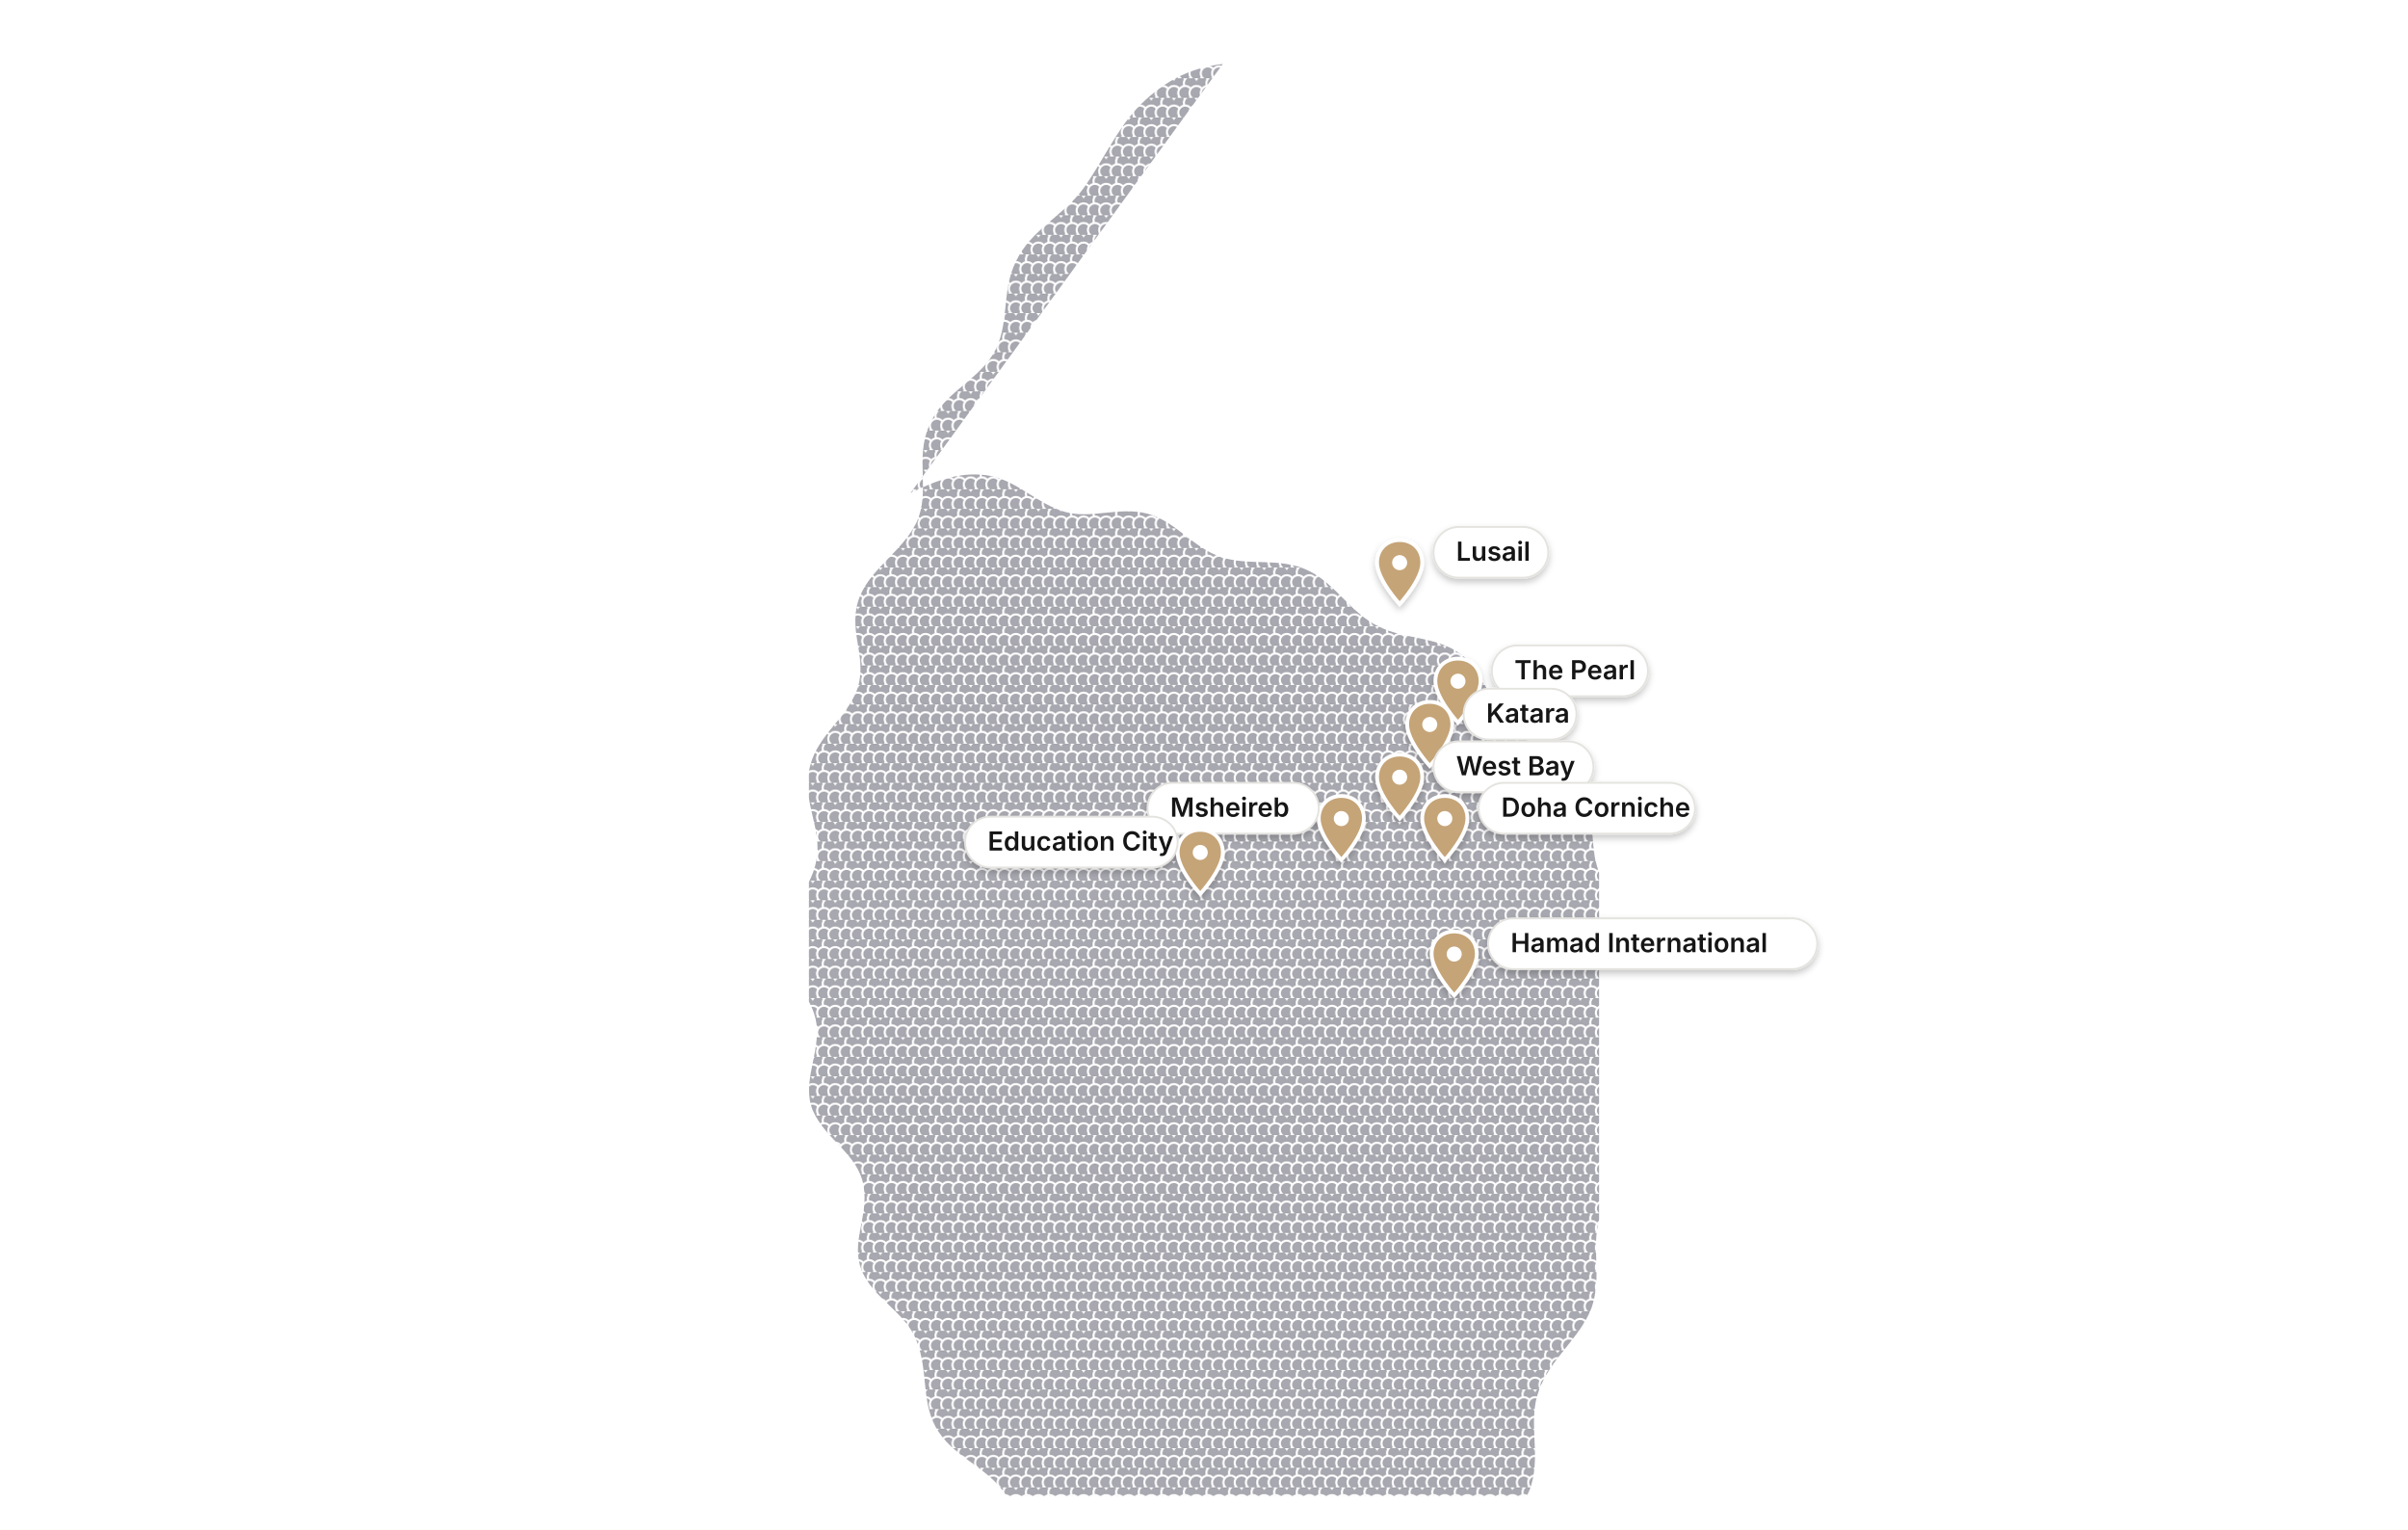
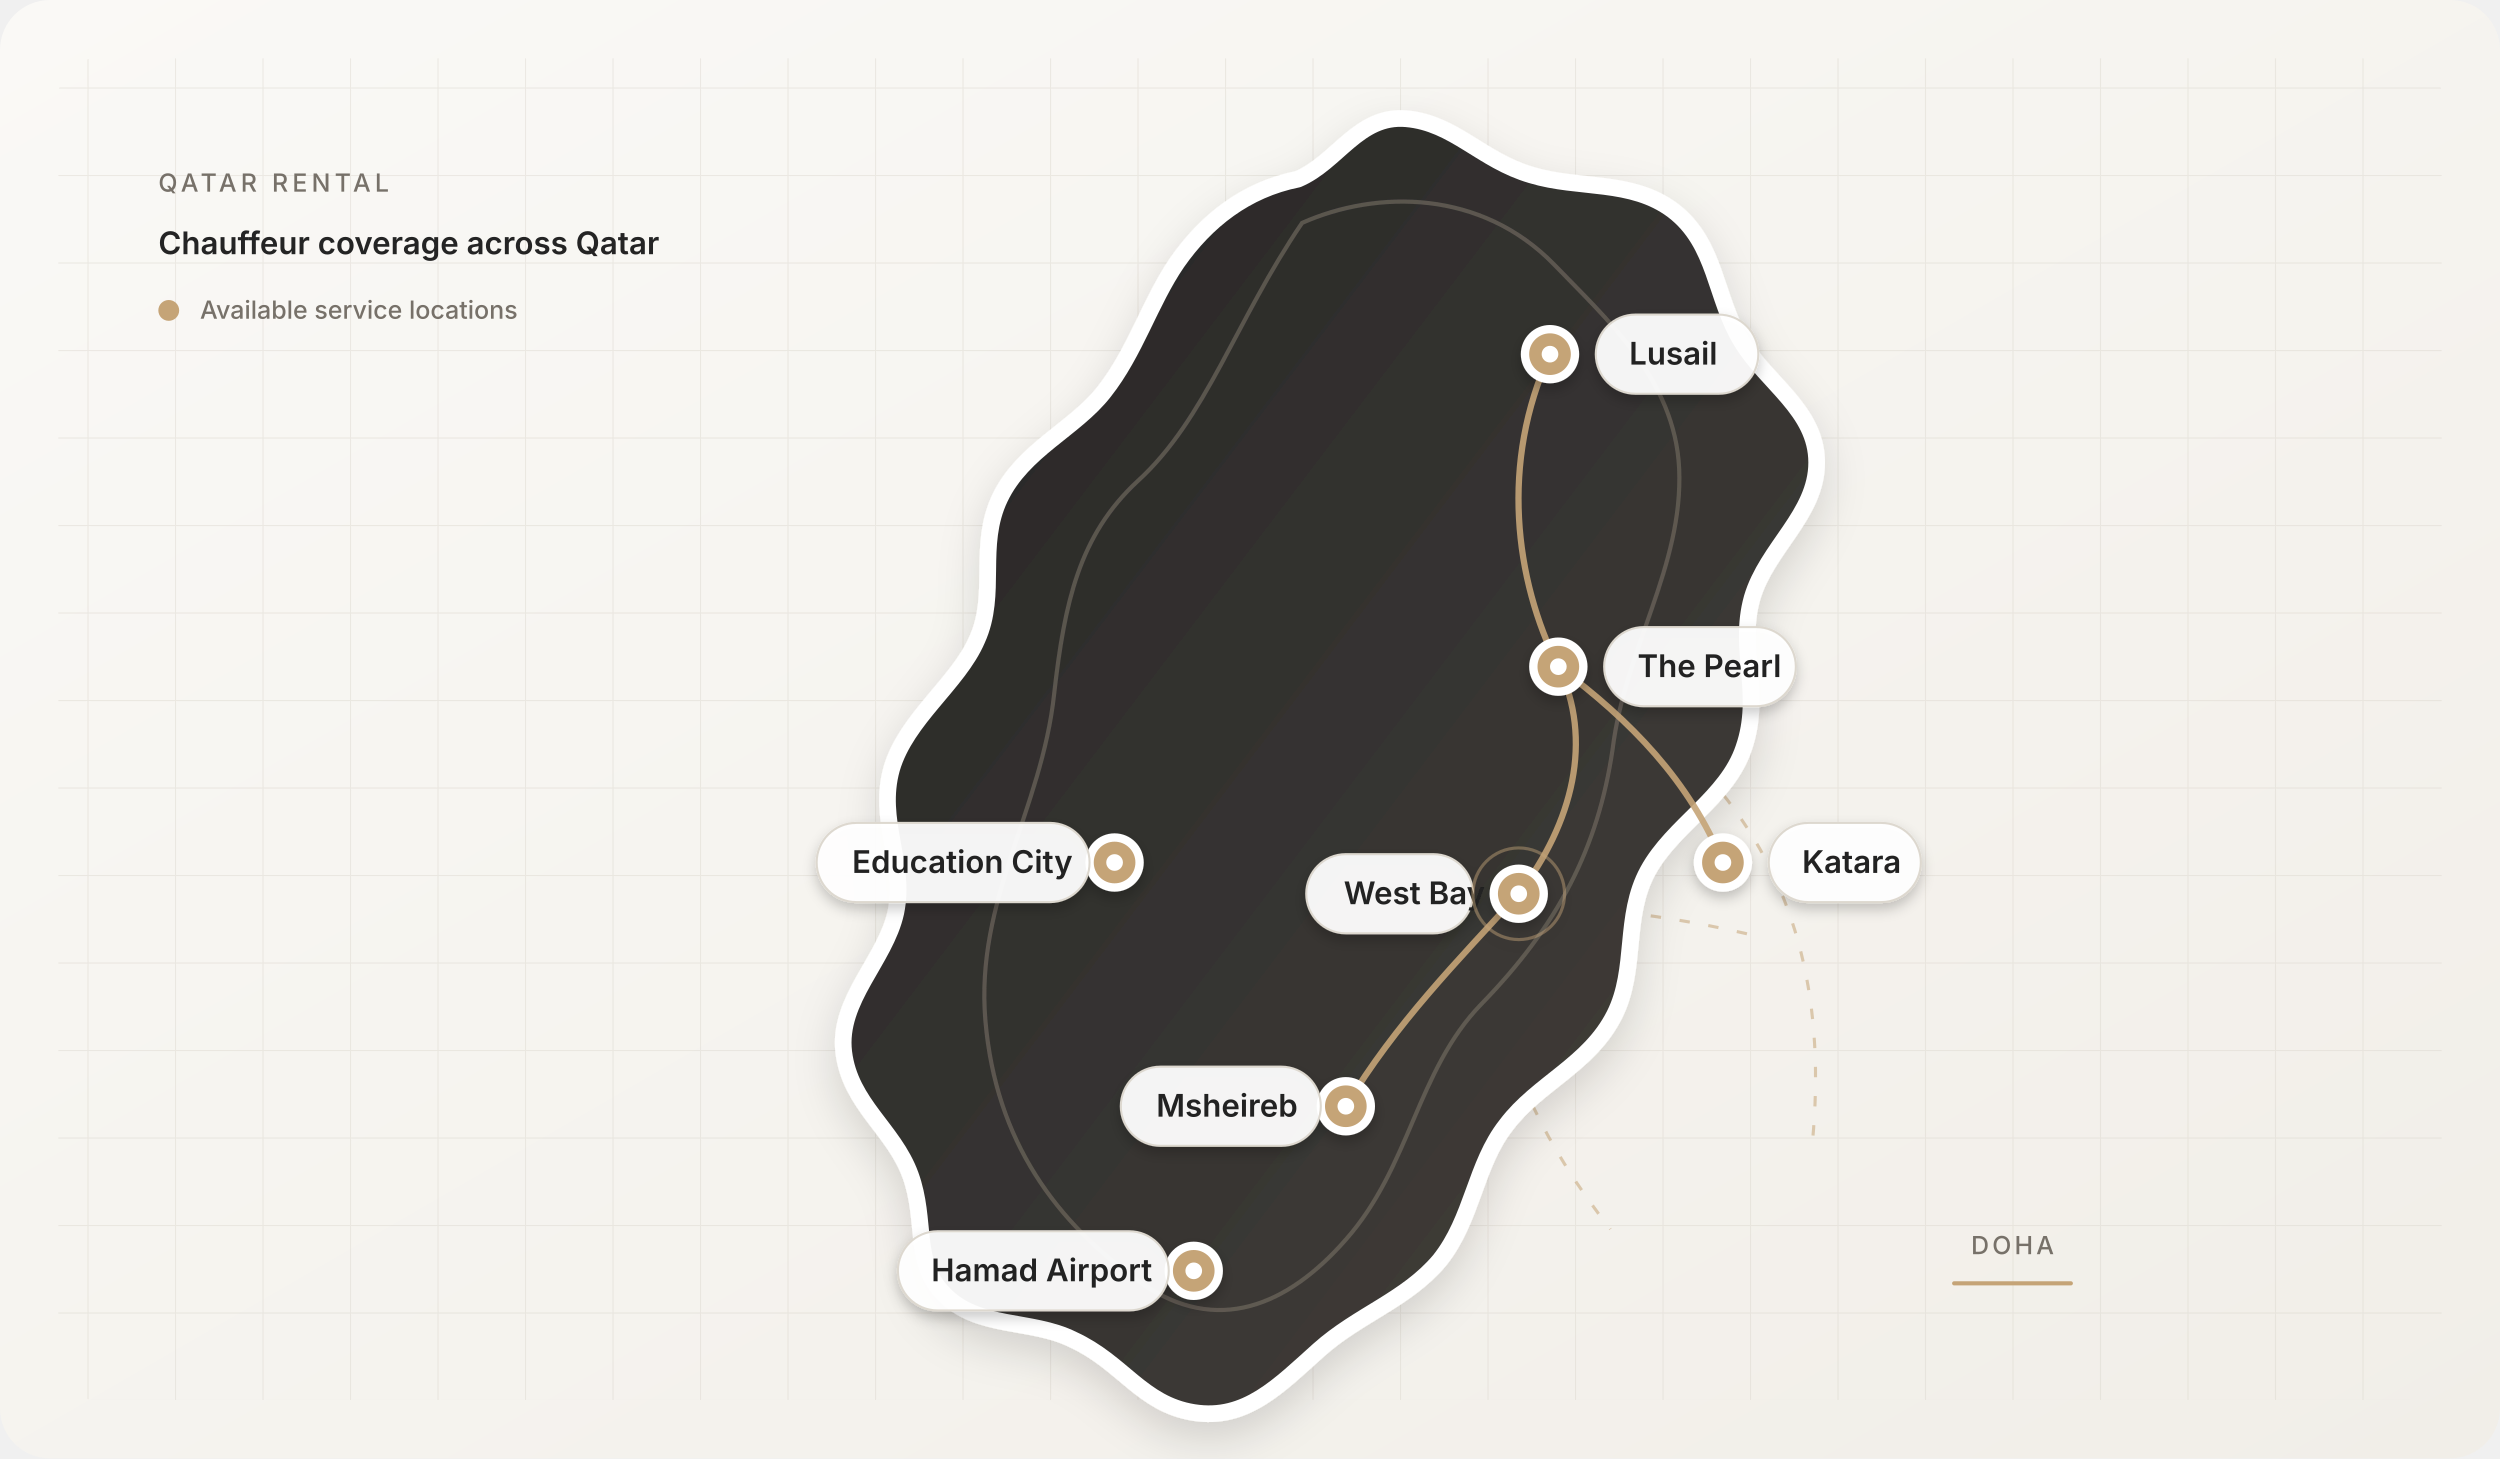
- <svg xmlns="http://www.w3.org/2000/svg" viewBox="0 0 1280 813" role="img" aria-labelledby="title desc">
-   <rect width="1280" height="813" fill="#fff" />
+ <svg xmlns="http://www.w3.org/2000/svg" viewBox="0 0 1200 700" role="img" aria-labelledby="title desc">
  <defs>
-     <pattern id="honeycomb" width="12" height="10.4" patternUnits="userSpaceOnUse">
-       <circle cx="3" cy="2.6" r="3.7" fill="#a8a8b0" stroke="#fff" stroke-width="1.1" />
-       <circle cx="9" cy="2.6" r="3.7" fill="#a8a8b0" stroke="#fff" stroke-width="1.1" />
-       <circle cx="0" cy="7.8" r="3.7" fill="#a8a8b0" stroke="#fff" stroke-width="1.1" />
-       <circle cx="6" cy="7.8" r="3.7" fill="#a8a8b0" stroke="#fff" stroke-width="1.1" />
-       <circle cx="12" cy="7.8" r="3.7" fill="#a8a8b0" stroke="#fff" stroke-width="1.1" />
+     <linearGradient id="background" x1="0" y1="0" x2="1" y2="1">
+       <stop offset="0" stop-color="#faf9f6" />
+       <stop offset="1" stop-color="#f1eee8" />
+     </linearGradient>
+     <linearGradient id="qatarFill" x1="0" y1="0" x2="1" y2="1">
+       <stop offset="0" stop-color="#252525" />
+       <stop offset="1" stop-color="#45413c" />
+     </linearGradient>
+     <filter id="shadow" x="-30%" y="-30%" width="160%" height="170%">
+       <feDropShadow dx="0" dy="8" stdDeviation="10" flood-color="#151515" flood-opacity=".14" />
+     </filter>
+     <filter id="pinShadow" x="-50%" y="-50%" width="200%" height="200%">
+       <feDropShadow dx="0" dy="3" stdDeviation="3" flood-color="#151515" flood-opacity=".22" />
+     </filter>
+     <pattern id="grid" width="42" height="42" patternUnits="userSpaceOnUse">
+       <path d="M42 0H0V42" fill="none" stroke="#d9d4ca" stroke-width="1" opacity=".42" />
    </pattern>
-     <clipPath id="qatar-shape">
-       <path d="M650 34c-18 2-33 10-46 24-11 12-18 28-28 42-11 15-28 22-36 39-8 16-3 34-12 49-9 15-27 21-34 38-8 18 1 35-7 52-8 16-26 25-31 42-5 17 6 31-1 48-7 16-22 24-25 42-3 18 7 30 4 47-3 17-18 28-17 46 1 16 15 26 17 41 2 16-8 31-2 46 7 16 24 23 27 40 3 16-7 30-1 45 6 15 23 22 29 37 7 17 2 34 12 49 10 15 29 20 37 36 8 16 3 32 14 45 11 13 28 18 39 30 12 12 15 29 29 37 14 8 29 2 44 8 15 6 22 21 38 25 15 4 29-3 40-13 14-12 22-28 28-45 7-19 4-39 14-55 9-15 27-23 32-40 5-17-2-34 4-50 6-17 22-28 28-44 6-17-1-34 5-50 6-16 21-26 24-43 3-17-5-31-5-47 0-17 9-32 6-48-3-17-19-25-25-41-7-15-2-32-10-47-8-14-24-20-36-31-13-12-15-30-28-40-13-10-30-8-44-15-15-7-23-23-38-30-15-7-31-2-46-7-15-5-24-19-39-23-15-4-30 3-44-1-14-4-25-16-39-19-15-3-29 2-43 9Z" />
-     </clipPath>
-     <filter id="pin-shadow" x="-30%" y="-30%" width="160%" height="170%">
-       <feDropShadow dx="0" dy="2" stdDeviation="2" flood-color="#151515" flood-opacity=".22" />
-     </filter>
-     <g id="pin">
-       <path d="M0-15c-7 0-12 5-12 12 0 9 12 22 12 22S12 6 12-3C12-10 7-15 0-15Z" fill="#c5a477" stroke="#fff" stroke-width="2" />
-       <circle cx="0" cy="-3" r="4" fill="#fff" />
+     <g id="locationPin">
+       <circle r="12" fill="#c5a477" stroke="#fff" stroke-width="4" />
+       <circle r="4" fill="#fff" />
    </g>
    <style>
-       .location-label { font: 600 14px Inter, Arial, sans-serif; fill: #151515; }
-       .label-bg { fill: #fff; stroke: #e4e3df; stroke-width: 1; }
+       .label { font: 600 15px Inter, Arial, sans-serif; fill: #242424; }
+       .small-label { font: 500 12px Inter, Arial, sans-serif; fill: #777169; }
+       .label-box { fill: rgba(255,255,255,.94); stroke: #ddd8cf; stroke-width: 1; }
    </style>
  </defs>
-   <g clip-path="url(#qatar-shape)">
-     <rect x="430" y="20" width="420" height="775" fill="url(#honeycomb)" />
+   <rect width="1200" height="700" rx="24" fill="url(#background)" />
+   <rect x="28" y="28" width="1144" height="644" rx="18" fill="url(#grid)" />
+   <g opacity=".55" fill="none" stroke="#c5a477" stroke-width="1.5" stroke-dasharray="5 9">
+     <path d="M690 140C740 220 750 300 728 365C704 438 710 510 773 590" />
+     <path d="M650 250C722 278 778 319 826 380C864 427 876 483 870 548" />
+     <path d="M585 458C670 431 752 427 846 450" />
  </g>
-   <g filter="url(#pin-shadow)">
-     <g transform="translate(744 302)">
-       <use href="#pin" />
-       <rect class="label-bg" x="18" y="-22" width="61" height="27" rx="13.5" />
-       <text class="location-label" x="30" y="-4">Lusail</text>
+   <g filter="url(#shadow)">
+     <path d="M623 86       C598 91 579 106 565 126       C552 145 545 169 530 188       C516 206 491 216 480 239       C469 262 479 285 469 307       C460 328 435 345 428 369       C421 394 435 414 430 438       C425 461 402 480 405 505       C408 530 429 542 437 564       C445 586 438 606 453 621       C469 638 495 633 515 643       C539 654 548 674 573 678       C598 682 614 665 633 648       C652 631 675 624 691 605       C707 585 708 559 723 540       C738 520 763 511 775 487       C786 465 779 440 791 418       C803 396 829 383 837 359       C846 333 834 312 841 287       C848 263 872 247 872 222       C872 197 848 184 836 164       C823 143 824 117 803 101       C783 86 758 91 735 84       C711 77 698 59 675 57       C652 55 642 78 623 86Z" fill="url(#qatarFill)" stroke="#fff" stroke-width="8" stroke-linejoin="round" />
+     <path d="M625 107C593 154 579 201 546 231C518 257 511 289 506 333C500 389 468 432 473 490C478 548 507 587 548 616C584 641 618 627 646 595C677 560 680 514 711 482C748 444 767 407 774 360C780 311 808 272 806 225C804 182 771 153 746 127C711 91 661 91 625 107Z" fill="none" stroke="#726b61" stroke-width="2" opacity=".65" />
+   </g>
+   <g fill="none" stroke="#c5a477" stroke-width="3" stroke-linecap="round" opacity=".9">
+     <path d="M744 170C720 222 727 278 748 320C765 355 755 395 729 429" />
+     <path d="M729 429C700 461 670 491 646 531" />
+     <path d="M748 320C783 346 811 375 827 414" />
+   </g>
+   <g filter="url(#pinShadow)">
+     <g transform="translate(744 170)">
+       <use href="#locationPin" />
+       <rect class="label-box" x="22" y="-19" width="78" height="38" rx="19" />
+       <text class="label" x="38" y="5">Lusail</text>
    </g>
-     <g transform="translate(775 365)">
-       <use href="#pin" />
-       <rect class="label-bg" x="18" y="-22" width="83" height="27" rx="13.5" />
-       <text class="location-label" x="30" y="-4">The Pearl</text>
+     <g transform="translate(748 320)">
+       <use href="#locationPin" />
+       <rect class="label-box" x="22" y="-19" width="92" height="38" rx="19" />
+       <text class="label" x="38" y="5">The Pearl</text>
    </g>
-     <g transform="translate(760 388)">
-       <use href="#pin" />
-       <rect class="label-bg" x="18" y="-22" width="60" height="27" rx="13.5" />
-       <text class="location-label" x="30" y="-4">Katara</text>
+     <g transform="translate(729 429)">
+       <use href="#locationPin" />
+       <rect class="label-box" x="-102" y="-19" width="80" height="38" rx="19" />
+       <text class="label" x="-84" y="5">West Bay</text>
    </g>
-     <g transform="translate(744 416)">
-       <use href="#pin" />
-       <rect class="label-bg" x="18" y="-22" width="85" height="27" rx="13.5" />
-       <text class="location-label" x="30" y="-4">West Bay</text>
+     <g transform="translate(827 414)">
+       <use href="#locationPin" />
+       <rect class="label-box" x="22" y="-19" width="73" height="38" rx="19" />
+       <text class="label" x="38" y="5">Katara</text>
    </g>
-     <g transform="translate(713 438)">
-       <use href="#pin" />
-       <rect class="label-bg" x="-103" y="-22" width="91" height="27" rx="13.5" />
-       <text class="location-label" x="-91" y="-4">Msheireb</text>
+     <g transform="translate(646 531)">
+       <use href="#locationPin" />
+       <rect class="label-box" x="-108" y="-19" width="96" height="38" rx="19" />
+       <text class="label" x="-91" y="5">Msheireb</text>
    </g>
-     <g transform="translate(768 438)">
-       <use href="#pin" />
-       <rect class="label-bg" x="18" y="-22" width="115" height="27" rx="13.5" />
-       <text class="location-label" x="30" y="-4">Doha Corniche</text>
+     <g transform="translate(573 610)">
+       <use href="#locationPin" />
+       <rect class="label-box" x="-142" y="-19" width="130" height="38" rx="19" />
+       <text class="label" x="-126" y="5">Hamad Airport</text>
    </g>
-     <g transform="translate(773 510)">
-       <use href="#pin" />
-       <rect class="label-bg" x="18" y="-22" width="175" height="27" rx="13.5" />
-       <text class="location-label" x="30" y="-4">Hamad International</text>
+     <g transform="translate(535 414)">
+       <use href="#locationPin" />
+       <rect class="label-box" x="-143" y="-19" width="131" height="38" rx="19" />
+       <text class="label" x="-126" y="5">Education City</text>
    </g>
-     <g transform="translate(638 456)">
-       <use href="#pin" />
-       <rect class="label-bg" x="-125" y="-22" width="113" height="27" rx="13.5" />
-       <text class="location-label" x="-113" y="-4">Education City</text>
+     <g transform="translate(729 429)">
+       <circle r="22" fill="none" stroke="#c5a477" stroke-width="1.5" opacity=".45" />
    </g>
  </g>
+   <g transform="translate(76 92)">
+     <text class="small-label" x="0" y="0" letter-spacing="2">QATAR RENTAL</text>
+     <text class="label" x="0" y="30" font-size="22">Chauffeur coverage across Qatar</text>
+     <rect x="0" y="52" width="10" height="10" rx="5" fill="#c5a477" />
+     <text class="small-label" x="20" y="61">Available service locations</text>
+   </g>
+   <g transform="translate(966 602)">
+     <text class="small-label" x="0" y="0" text-anchor="middle" letter-spacing="1.5">DOHA</text>
+     <path d="M-28 14H28" stroke="#c5a477" stroke-width="2" stroke-linecap="round" />
+   </g>
</svg>
